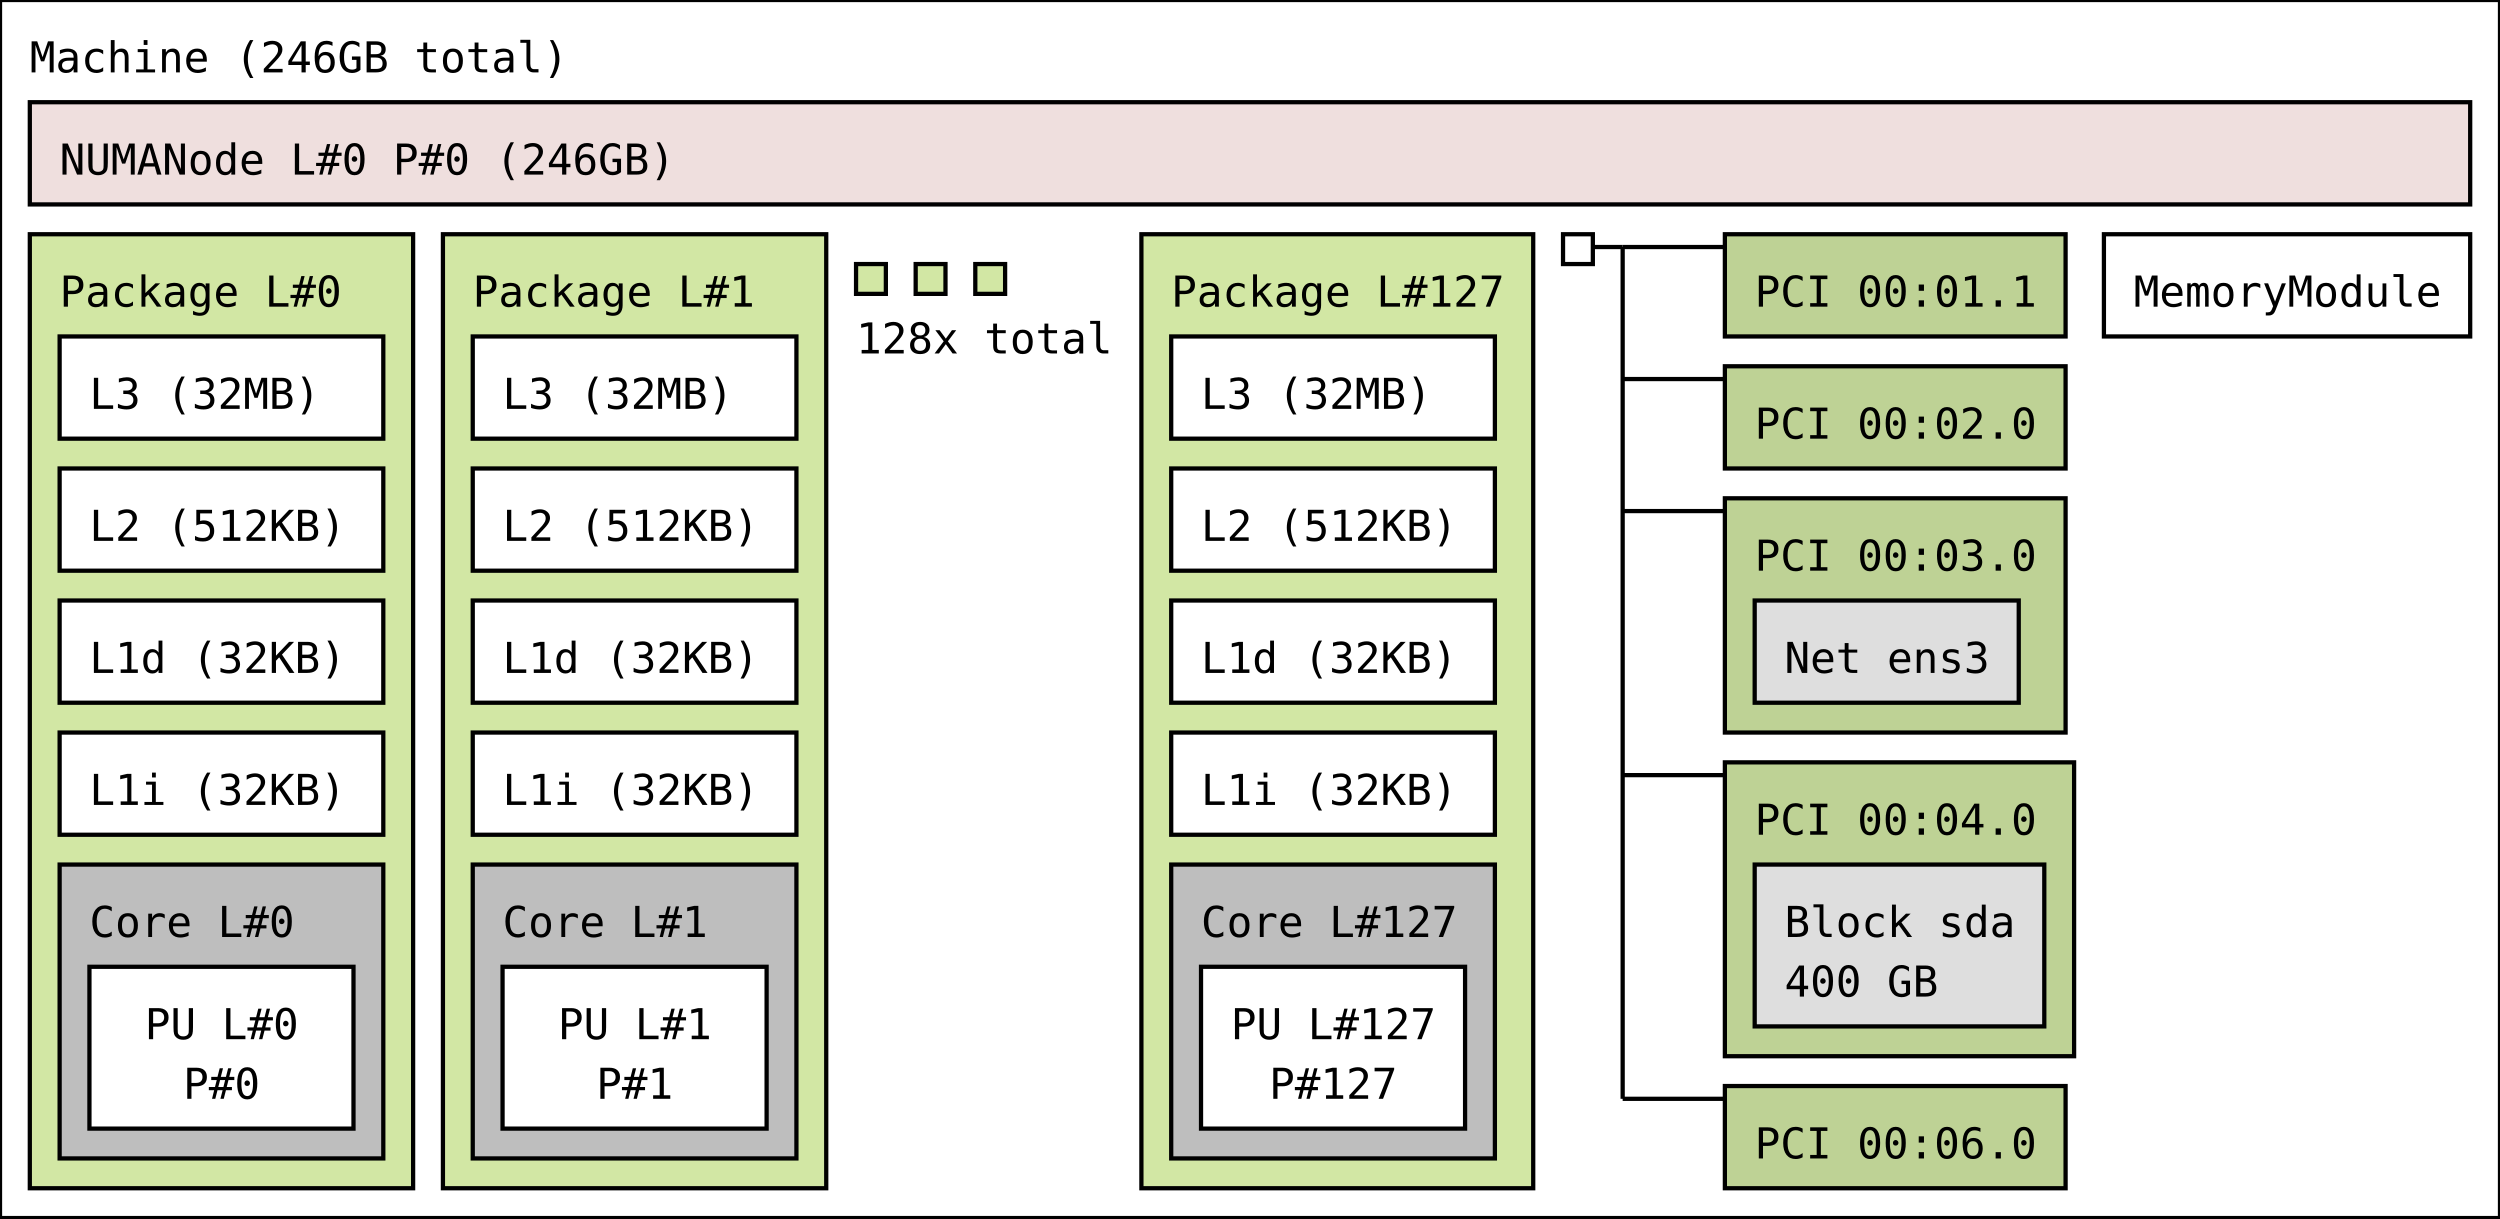
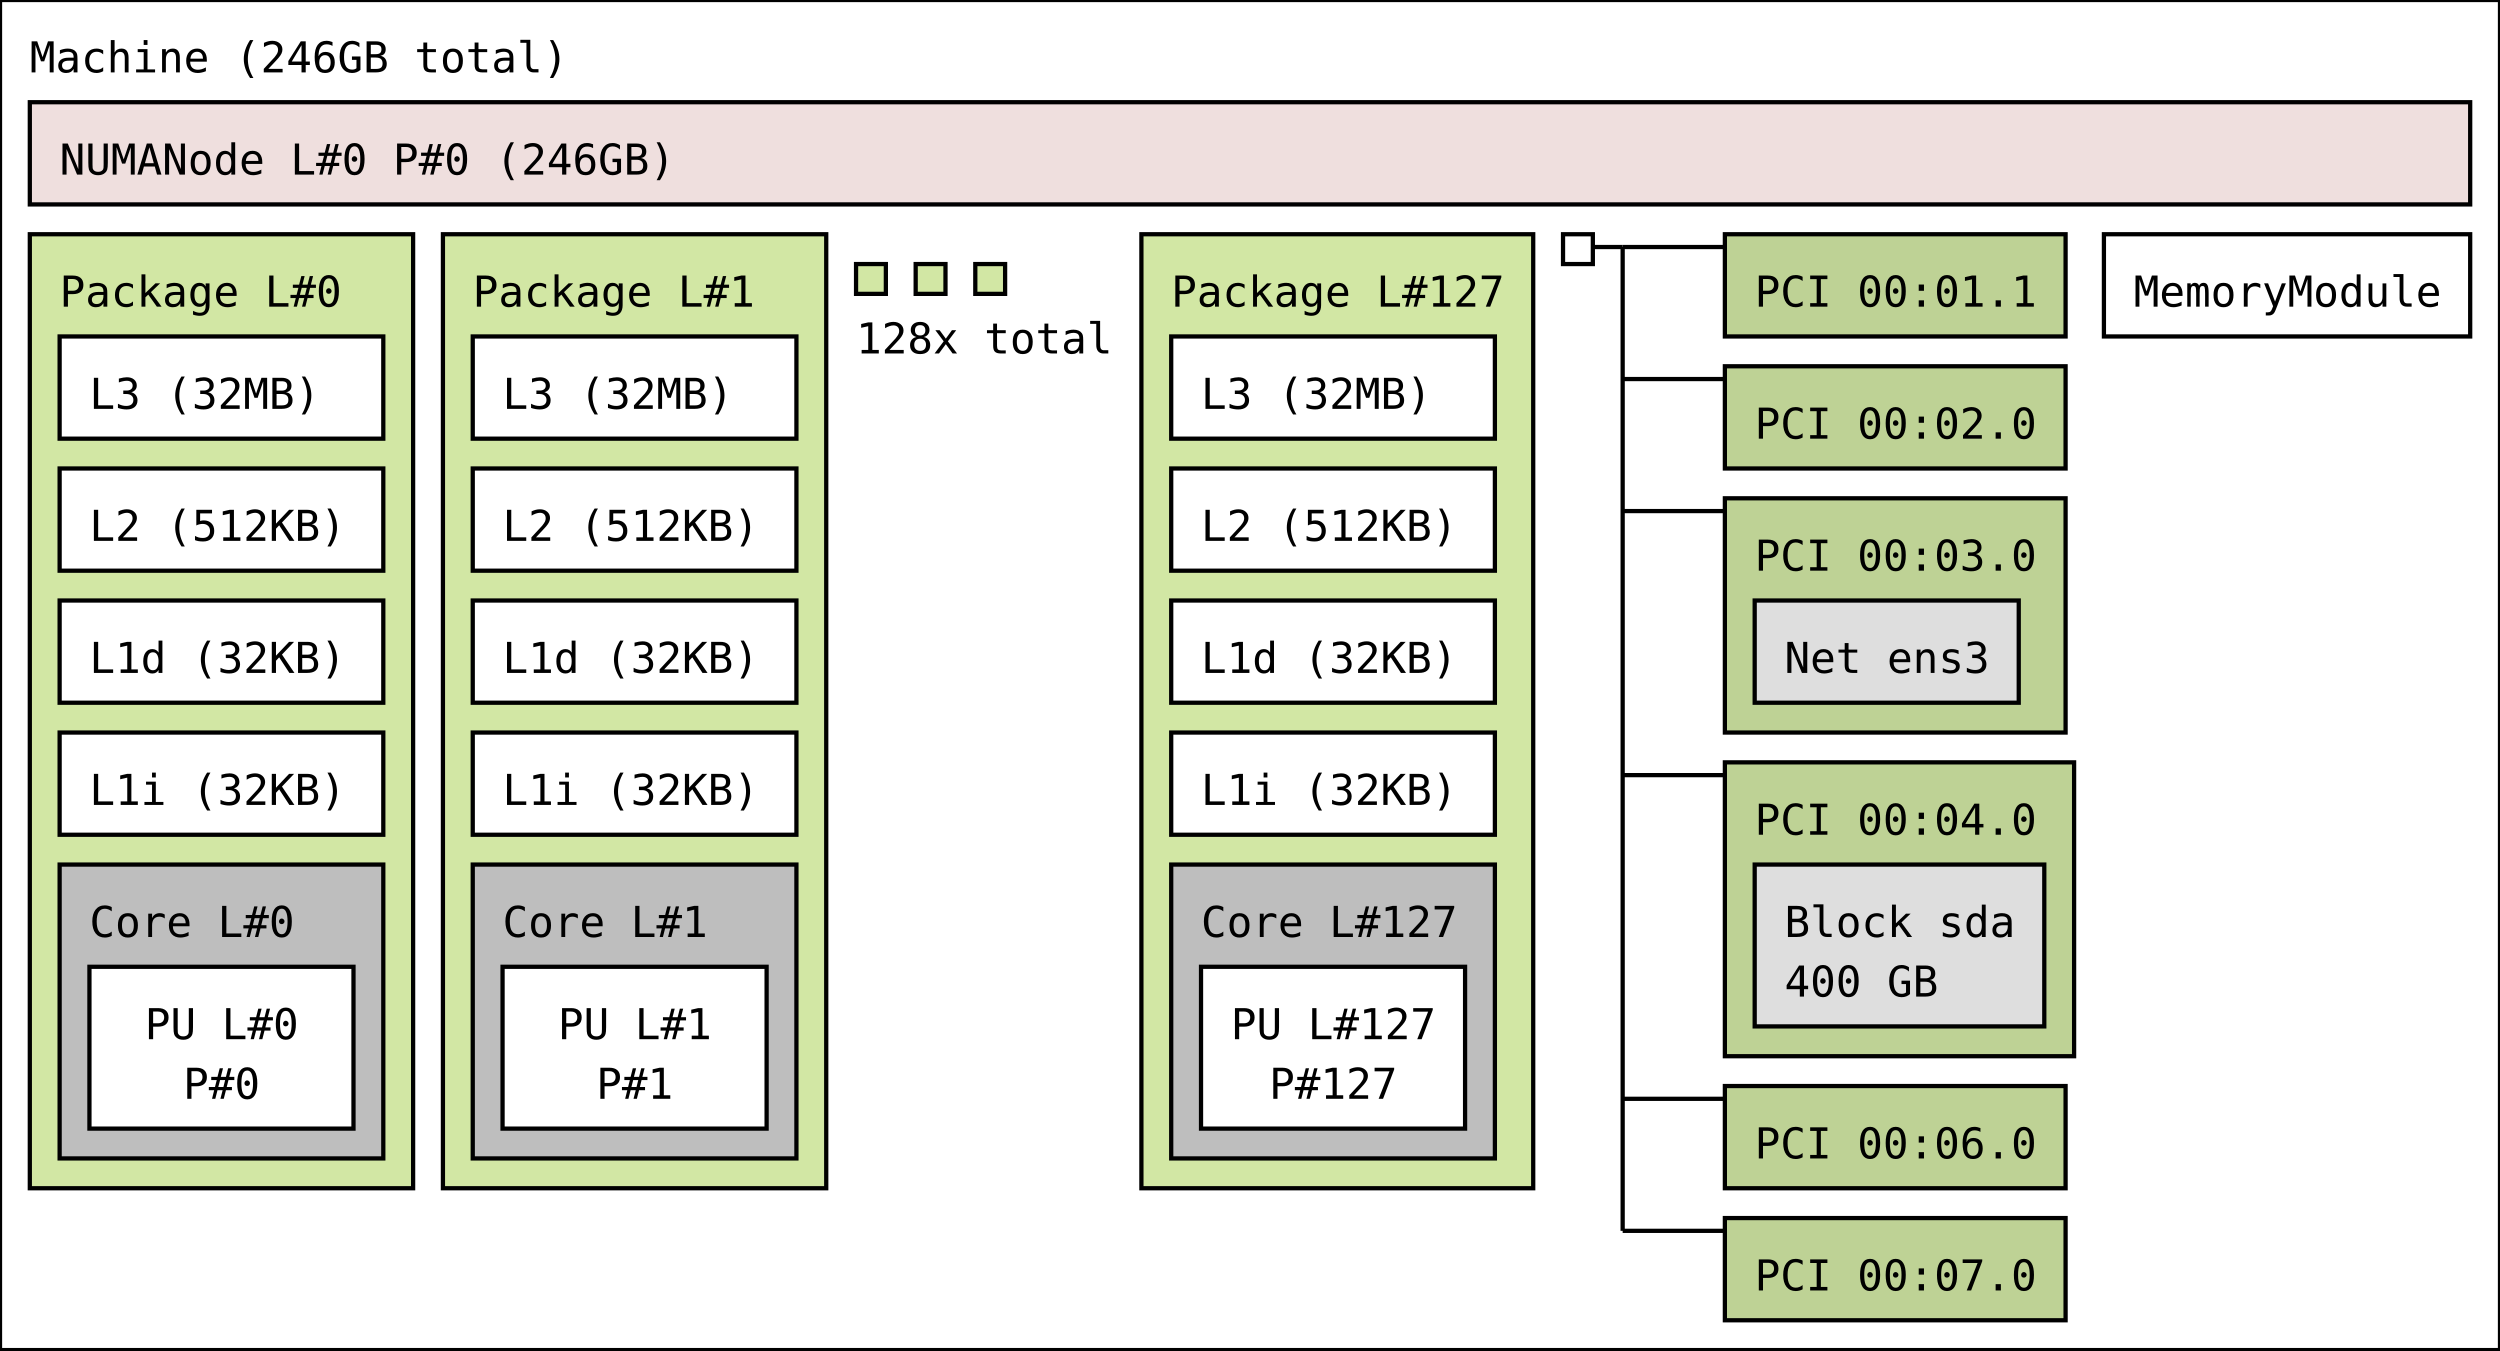
- <svg xmlns="http://www.w3.org/2000/svg" width="587px" height="286px" viewBox="0 0 587px 286px" version="1.1">
-   <rect id="Machine_0_rect" class="Machine" x="0" y="0" width="587" height="286" fill="rgb(255,255,255)" stroke="rgb(0,0,0)" stroke-width="1" />
+ <svg xmlns="http://www.w3.org/2000/svg" width="587px" height="317px" viewBox="0 0 587px 317px" version="1.1">
+   <rect id="Machine_0_rect" class="Machine" x="0" y="0" width="587" height="317" fill="rgb(255,255,255)" stroke="rgb(0,0,0)" stroke-width="1" />
  <text id="Machine_0_text" class="Machine" font-family="Monospace" x="7" y="17" fill="rgb(0,0,0)" font-size="10px">Machine (246GB total)</text>
  <rect id="Package_0_rect" class="Package" x="7" y="55" width="90" height="224" fill="rgb(210,231,164)" stroke="rgb(0,0,0)" stroke-width="1" />
  <text id="Package_0_text" class="Package" font-family="Monospace" x="14" y="72" fill="rgb(0,0,0)" font-size="10px">Package L#0</text>
  <rect id="L3_0_rect" class="L3" x="14" y="79" width="76" height="24" fill="rgb(255,255,255)" stroke="rgb(0,0,0)" stroke-width="1" />
  <text id="L3_0_text" class="L3" font-family="Monospace" x="21" y="96" fill="rgb(0,0,0)" font-size="10px">L3 (32MB)</text>
  <rect id="L2_0_rect" class="L2" x="14" y="110" width="76" height="24" fill="rgb(255,255,255)" stroke="rgb(0,0,0)" stroke-width="1" />
  <text id="L2_0_text" class="L2" font-family="Monospace" x="21" y="127" fill="rgb(0,0,0)" font-size="10px">L2 (512KB)</text>
  <rect id="L1d_0_rect" class="L1d" x="14" y="141" width="76" height="24" fill="rgb(255,255,255)" stroke="rgb(0,0,0)" stroke-width="1" />
  <text id="L1d_0_text" class="L1d" font-family="Monospace" x="21" y="158" fill="rgb(0,0,0)" font-size="10px">L1d (32KB)</text>
  <rect id="L1i_0_rect" class="L1i" x="14" y="172" width="76" height="24" fill="rgb(255,255,255)" stroke="rgb(0,0,0)" stroke-width="1" />
  <text id="L1i_0_text" class="L1i" font-family="Monospace" x="21" y="189" fill="rgb(0,0,0)" font-size="10px">L1i (32KB)</text>
  <rect id="Core_0_rect" class="Core" x="14" y="203" width="76" height="69" fill="rgb(190,190,190)" stroke="rgb(0,0,0)" stroke-width="1" />
  <text id="Core_0_text" class="Core" font-family="Monospace" x="21" y="220" fill="rgb(0,0,0)" font-size="10px">Core L#0</text>
  <rect id="PU_0_rect" class="PU" x="21" y="227" width="62" height="38" fill="rgb(255,255,255)" stroke="rgb(0,0,0)" stroke-width="1" />
  <text id="PU_0_text" class="PU" font-family="Monospace" x="34" y="244" fill="rgb(0,0,0)" font-size="10px">PU L#0</text>
  <text id="PU_0_text_1" class="PU" font-family="Monospace" x="43" y="258" fill="rgb(0,0,0)" font-size="10px">P#0</text>
  <rect id="Package_1_rect" class="Package" x="104" y="55" width="90" height="224" fill="rgb(210,231,164)" stroke="rgb(0,0,0)" stroke-width="1" />
  <text id="Package_1_text" class="Package" font-family="Monospace" x="111" y="72" fill="rgb(0,0,0)" font-size="10px">Package L#1</text>
  <rect id="L3_1_rect" class="L3" x="111" y="79" width="76" height="24" fill="rgb(255,255,255)" stroke="rgb(0,0,0)" stroke-width="1" />
  <text id="L3_1_text" class="L3" font-family="Monospace" x="118" y="96" fill="rgb(0,0,0)" font-size="10px">L3 (32MB)</text>
  <rect id="L2_1_rect" class="L2" x="111" y="110" width="76" height="24" fill="rgb(255,255,255)" stroke="rgb(0,0,0)" stroke-width="1" />
  <text id="L2_1_text" class="L2" font-family="Monospace" x="118" y="127" fill="rgb(0,0,0)" font-size="10px">L2 (512KB)</text>
  <rect id="L1d_1_rect" class="L1d" x="111" y="141" width="76" height="24" fill="rgb(255,255,255)" stroke="rgb(0,0,0)" stroke-width="1" />
  <text id="L1d_1_text" class="L1d" font-family="Monospace" x="118" y="158" fill="rgb(0,0,0)" font-size="10px">L1d (32KB)</text>
  <rect id="L1i_1_rect" class="L1i" x="111" y="172" width="76" height="24" fill="rgb(255,255,255)" stroke="rgb(0,0,0)" stroke-width="1" />
  <text id="L1i_1_text" class="L1i" font-family="Monospace" x="118" y="189" fill="rgb(0,0,0)" font-size="10px">L1i (32KB)</text>
  <rect id="Core_1_rect" class="Core" x="111" y="203" width="76" height="69" fill="rgb(190,190,190)" stroke="rgb(0,0,0)" stroke-width="1" />
  <text id="Core_1_text" class="Core" font-family="Monospace" x="118" y="220" fill="rgb(0,0,0)" font-size="10px">Core L#1</text>
  <rect id="PU_1_rect" class="PU" x="118" y="227" width="62" height="38" fill="rgb(255,255,255)" stroke="rgb(0,0,0)" stroke-width="1" />
  <text id="PU_1_text" class="PU" font-family="Monospace" x="131" y="244" fill="rgb(0,0,0)" font-size="10px">PU L#1</text>
  <text id="PU_1_text_1" class="PU" font-family="Monospace" x="140" y="258" fill="rgb(0,0,0)" font-size="10px">P#1</text>
  <rect id="Package_2_rect" class="Package" x="201" y="62" width="7" height="7" fill="rgb(210,231,164)" stroke="rgb(0,0,0)" stroke-width="1" />
  <rect id="Package_2_rect" class="Package" x="215" y="62" width="7" height="7" fill="rgb(210,231,164)" stroke="rgb(0,0,0)" stroke-width="1" />
  <rect id="Package_2_rect" class="Package" x="229" y="62" width="7" height="7" fill="rgb(210,231,164)" stroke="rgb(0,0,0)" stroke-width="1" />
  <text id="Package_2_text" class="Package" font-family="Monospace" x="201" y="83" fill="rgb(0,0,0)" font-size="10px">128x total</text>
  <rect id="Package_127_rect" class="Package" x="268" y="55" width="92" height="224" fill="rgb(210,231,164)" stroke="rgb(0,0,0)" stroke-width="1" />
  <text id="Package_127_text" class="Package" font-family="Monospace" x="275" y="72" fill="rgb(0,0,0)" font-size="10px">Package L#127</text>
  <rect id="L3_127_rect" class="L3" x="275" y="79" width="76" height="24" fill="rgb(255,255,255)" stroke="rgb(0,0,0)" stroke-width="1" />
  <text id="L3_127_text" class="L3" font-family="Monospace" x="282" y="96" fill="rgb(0,0,0)" font-size="10px">L3 (32MB)</text>
  <rect id="L2_127_rect" class="L2" x="275" y="110" width="76" height="24" fill="rgb(255,255,255)" stroke="rgb(0,0,0)" stroke-width="1" />
  <text id="L2_127_text" class="L2" font-family="Monospace" x="282" y="127" fill="rgb(0,0,0)" font-size="10px">L2 (512KB)</text>
  <rect id="L1d_127_rect" class="L1d" x="275" y="141" width="76" height="24" fill="rgb(255,255,255)" stroke="rgb(0,0,0)" stroke-width="1" />
  <text id="L1d_127_text" class="L1d" font-family="Monospace" x="282" y="158" fill="rgb(0,0,0)" font-size="10px">L1d (32KB)</text>
  <rect id="L1i_127_rect" class="L1i" x="275" y="172" width="76" height="24" fill="rgb(255,255,255)" stroke="rgb(0,0,0)" stroke-width="1" />
  <text id="L1i_127_text" class="L1i" font-family="Monospace" x="282" y="189" fill="rgb(0,0,0)" font-size="10px">L1i (32KB)</text>
  <rect id="Core_127_rect" class="Core" x="275" y="203" width="76" height="69" fill="rgb(190,190,190)" stroke="rgb(0,0,0)" stroke-width="1" />
  <text id="Core_127_text" class="Core" font-family="Monospace" x="282" y="220" fill="rgb(0,0,0)" font-size="10px">Core L#127</text>
  <rect id="PU_127_rect" class="PU" x="282" y="227" width="62" height="38" fill="rgb(255,255,255)" stroke="rgb(0,0,0)" stroke-width="1" />
  <text id="PU_127_text" class="PU" font-family="Monospace" x="289" y="244" fill="rgb(0,0,0)" font-size="10px">PU L#127</text>
  <text id="PU_127_text_1" class="PU" font-family="Monospace" x="298" y="258" fill="rgb(0,0,0)" font-size="10px">P#127</text>
  <rect id="NUMANode_0_rect" class="NUMANode" x="7" y="24" width="573" height="24" fill="rgb(239,223,222)" stroke="rgb(0,0,0)" stroke-width="1" />
  <text id="NUMANode_0_text" class="NUMANode" font-family="Monospace" x="14" y="41" fill="rgb(0,0,0)" font-size="10px">NUMANode L#0 P#0 (246GB)</text>
  <rect id="HostBridge_0_rect" class="HostBridge" x="367" y="55" width="7" height="7" fill="rgb(255,255,255)" stroke="rgb(0,0,0)" stroke-width="1" />
  <line id="HostBridge_0_line" class="HostBridge" x1="374" y1="58" x2="381" y2="58" stroke="rgb(0,0,0)" stroke-width="1" />
  <line id="HostBridge_0_line_2" class="HostBridge" x1="381" y1="58" x2="405" y2="58" stroke="rgb(0,0,0)" stroke-width="1" />
  <line id="HostBridge_0_line_3" class="HostBridge" x1="381" y1="89" x2="405" y2="89" stroke="rgb(0,0,0)" stroke-width="1" />
  <line id="HostBridge_0_line_4" class="HostBridge" x1="381" y1="120" x2="405" y2="120" stroke="rgb(0,0,0)" stroke-width="1" />
  <line id="HostBridge_0_line_5" class="HostBridge" x1="381" y1="182" x2="405" y2="182" stroke="rgb(0,0,0)" stroke-width="1" />
  <line id="HostBridge_0_line_6" class="HostBridge" x1="381" y1="258" x2="405" y2="258" stroke="rgb(0,0,0)" stroke-width="1" />
-   <line id="HostBridge_0_line_1" class="HostBridge" x1="381" y1="58" x2="381" y2="258" stroke="rgb(0,0,0)" stroke-width="1" />
+   <line id="HostBridge_0_line_7" class="HostBridge" x1="381" y1="289" x2="405" y2="289" stroke="rgb(0,0,0)" stroke-width="1" />
+   <line id="HostBridge_0_line_1" class="HostBridge" x1="381" y1="58" x2="381" y2="289" stroke="rgb(0,0,0)" stroke-width="1" />
  <rect id="PCI_0_rect" class="PCI" x="405" y="55" width="80" height="24" fill="rgb(190,210,149)" stroke="rgb(0,0,0)" stroke-width="1" />
  <text id="PCI_0_text" class="PCI" font-family="Monospace" x="412" y="72" fill="rgb(0,0,0)" font-size="10px">PCI 00:01.1</text>
  <rect id="PCI_1_rect" class="PCI" x="405" y="86" width="80" height="24" fill="rgb(190,210,149)" stroke="rgb(0,0,0)" stroke-width="1" />
  <text id="PCI_1_text" class="PCI" font-family="Monospace" x="412" y="103" fill="rgb(0,0,0)" font-size="10px">PCI 00:02.0</text>
  <rect id="PCI_2_rect" class="PCI" x="405" y="117" width="80" height="55" fill="rgb(190,210,149)" stroke="rgb(0,0,0)" stroke-width="1" />
  <text id="PCI_2_text" class="PCI" font-family="Monospace" x="412" y="134" fill="rgb(0,0,0)" font-size="10px">PCI 00:03.0</text>
  <rect id="Net_0_rect" class="Net" x="412" y="141" width="62" height="24" fill="rgb(222,222,222)" stroke="rgb(0,0,0)" stroke-width="1" />
  <text id="Net_0_text" class="Net" font-family="Monospace" x="419" y="158" fill="rgb(0,0,0)" font-size="10px">Net ens3</text>
  <rect id="PCI_3_rect" class="PCI" x="405" y="179" width="82" height="69" fill="rgb(190,210,149)" stroke="rgb(0,0,0)" stroke-width="1" />
  <text id="PCI_3_text" class="PCI" font-family="Monospace" x="412" y="196" fill="rgb(0,0,0)" font-size="10px">PCI 00:04.0</text>
  <rect id="Block_1_rect" class="Block" x="412" y="203" width="68" height="38" fill="rgb(222,222,222)" stroke="rgb(0,0,0)" stroke-width="1" />
  <text id="Block_1_text" class="Block" font-family="Monospace" x="419" y="220" fill="rgb(0,0,0)" font-size="10px">Block sda</text>
  <text id="Block_1_text_1" class="Block" font-family="Monospace" x="419" y="234" fill="rgb(0,0,0)" font-size="10px">400 GB</text>
  <rect id="PCI_4_rect" class="PCI" x="405" y="255" width="80" height="24" fill="rgb(190,210,149)" stroke="rgb(0,0,0)" stroke-width="1" />
  <text id="PCI_4_text" class="PCI" font-family="Monospace" x="412" y="272" fill="rgb(0,0,0)" font-size="10px">PCI 00:06.0</text>
+   <rect id="PCI_5_rect" class="PCI" x="405" y="286" width="80" height="24" fill="rgb(190,210,149)" stroke="rgb(0,0,0)" stroke-width="1" />
+   <text id="PCI_5_text" class="PCI" font-family="Monospace" x="412" y="303" fill="rgb(0,0,0)" font-size="10px">PCI 00:07.0</text>
  <rect id="Misc_0_rect" class="Misc" x="494" y="55" width="86" height="24" fill="rgb(255,255,255)" stroke="rgb(0,0,0)" stroke-width="1" />
  <text id="Misc_0_text" class="Misc" font-family="Monospace" x="501" y="72" fill="rgb(0,0,0)" font-size="10px">MemoryModule</text>
</svg>
